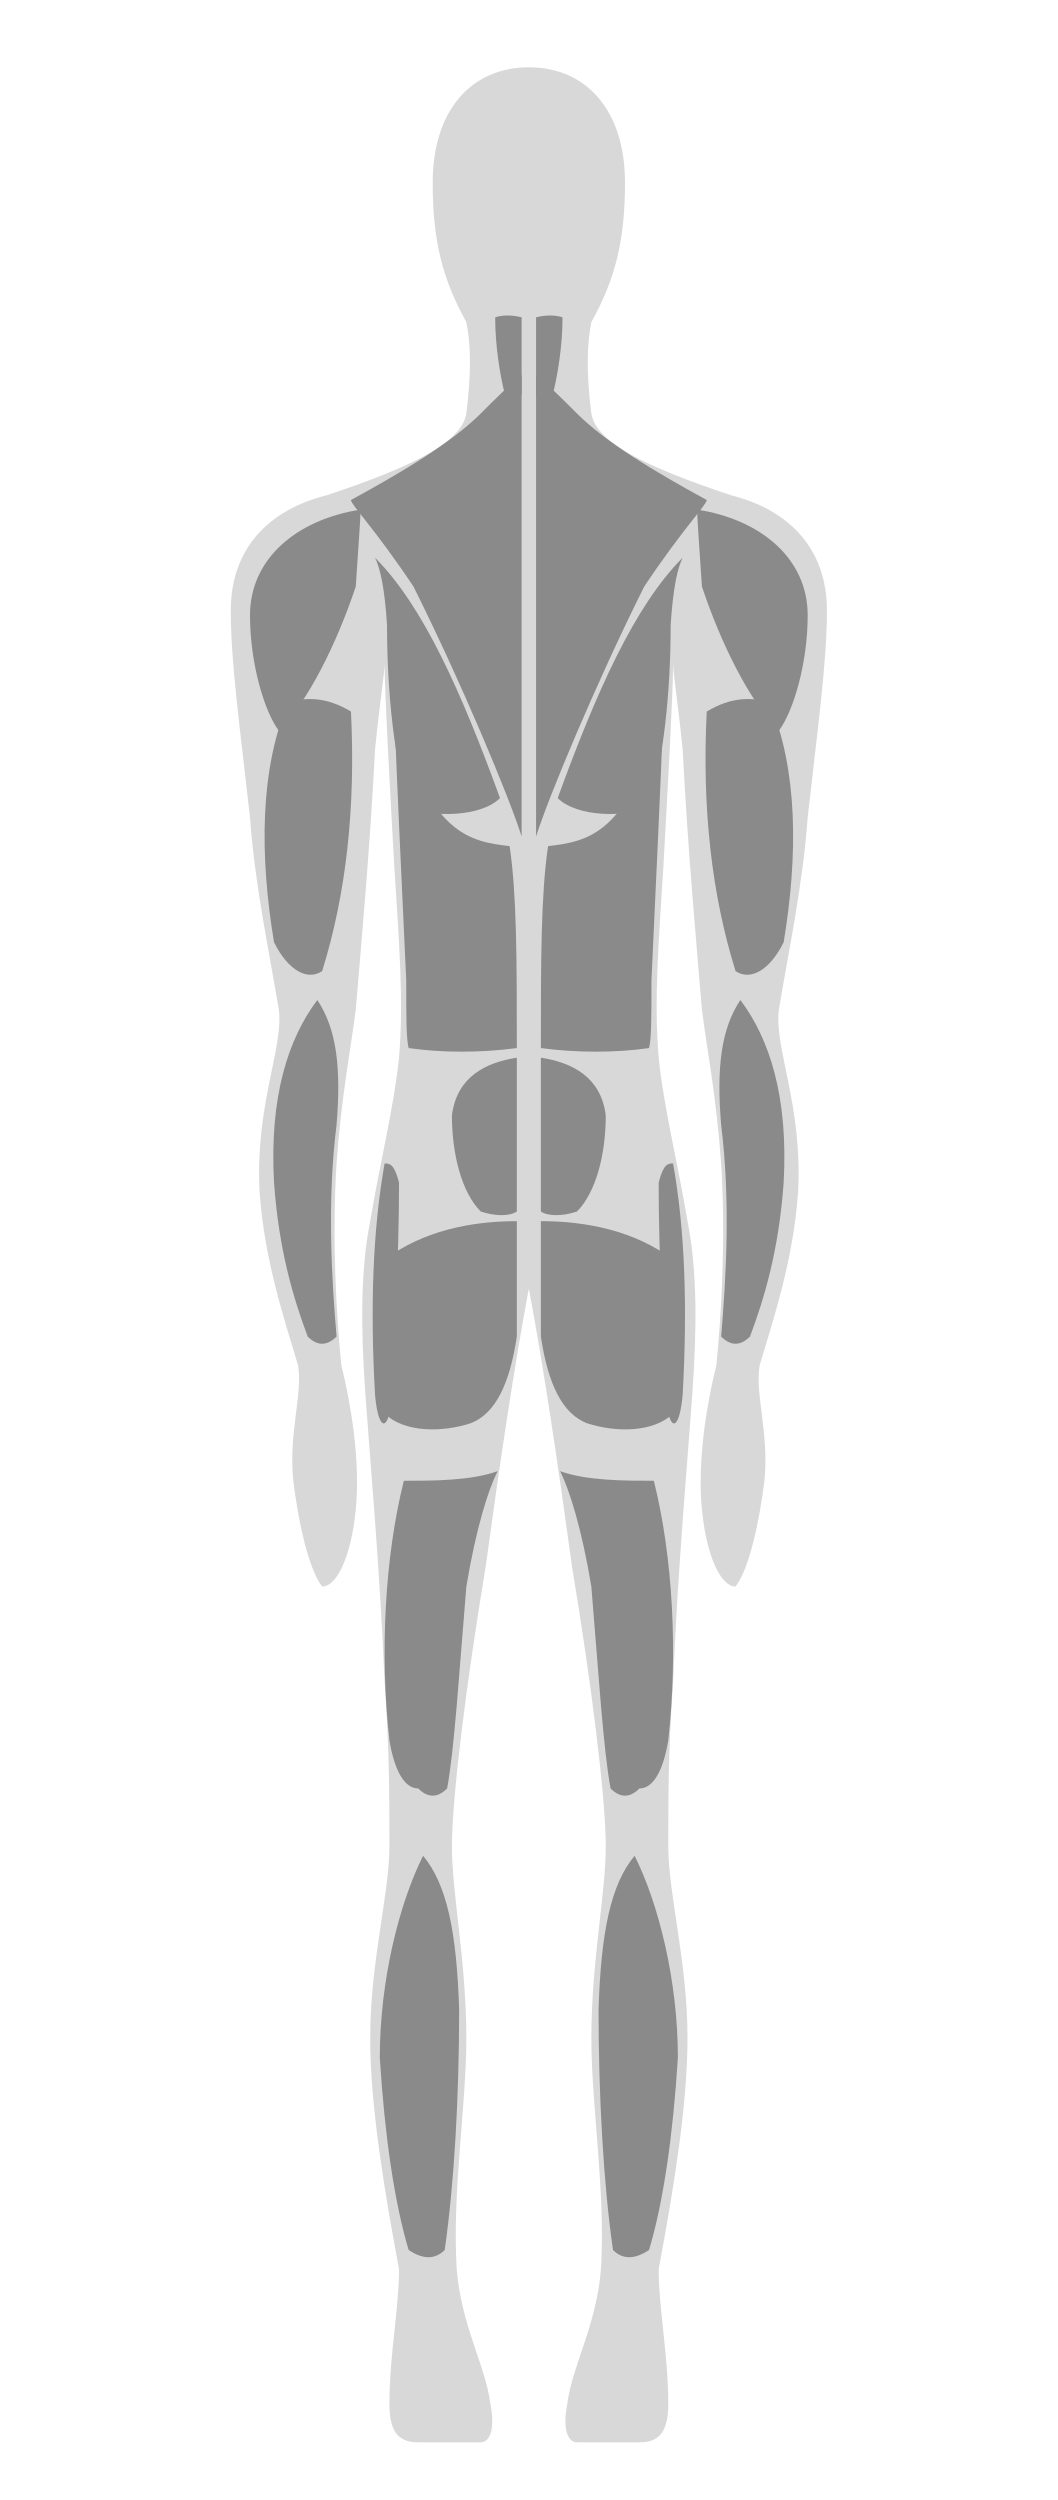
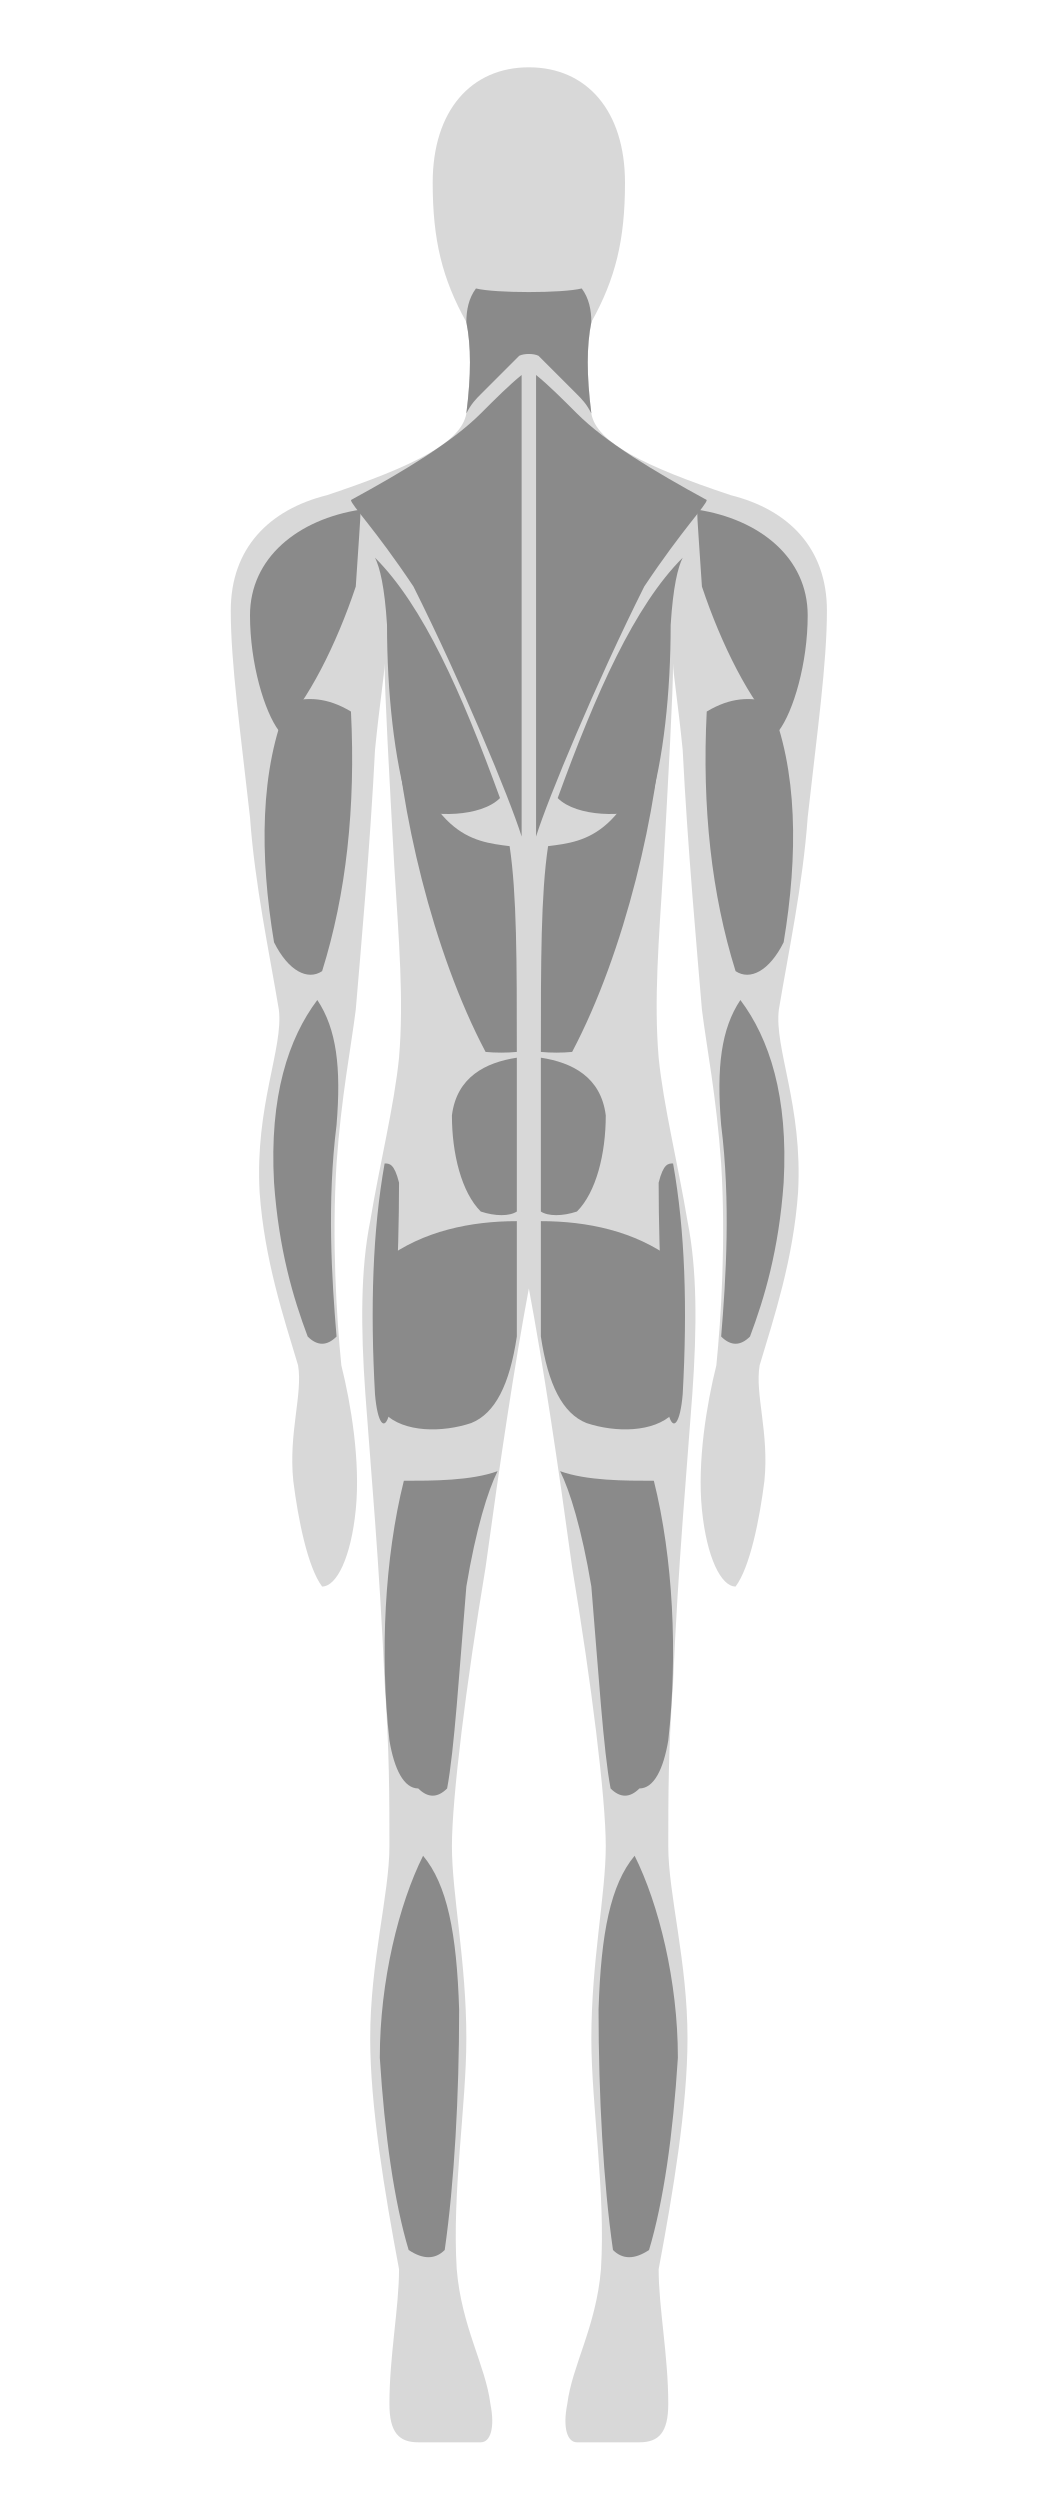
<svg xmlns="http://www.w3.org/2000/svg" viewBox="0 0 220 520" width="220" height="520">
  <path id="silhouette" fill="#D8D8D8" d="M 110 14 C 98 14 90 23 90 38 C 90 50 92 58 97 67 C 98 72 98 78 97 86 C 96 92 86 97 68 103 C 56 106 48 114 48 127 C 48 138 50 152 52 170 C 53 184 56 198 58 210 C 59 218 53 230 54 248 C 55 262 59 274 62 284 C 63 290 60 298 61 308 C 62 316 64 326 67 330 C 70 330 73 324 74 314 C 75 304 73 292 71 284 C 70 274 69 258 70 242 C 71 228 73 218 74 210 C 75 198 77 176 78 156 C 79 146 80 140 80 138 C 80 144 81 162 82 180 C 83 196 84 208 83 220 C 82 230 79 242 77 254 C 75 264 75 276 76 290 C 77 304 79 326 80 350 C 81 364 81 374 81 384 C 81 394 77 408 77 424 C 77 438 80 456 83 472 C 83 480 81 490 81 500 C 81 506 83 508 87 508 C 91 508 96 508 100 508 C 102 508 103 505 102 500 C 101 492 96 484 95 472 C 94 456 97 438 97 424 C 97 408 94 394 94 384 C 94 374 97 350 101 326 C 104 304 107 284 110 268 C 113 284 116 304 119 326 C 123 350 126 374 126 384 C 126 394 123 408 123 424 C 123 438 126 456 125 472 C 124 484 119 492 118 500 C 117 505 118 508 120 508 C 124 508 129 508 133 508 C 137 508 139 506 139 500 C 139 490 137 480 137 472 C 140 456 143 438 143 424 C 143 408 139 394 139 384 C 139 374 139 364 140 350 C 141 326 143 304 144 290 C 145 276 145 264 143 254 C 141 242 138 230 137 220 C 136 208 137 196 138 180 C 139 162 140 144 140 138 C 140 140 141 146 142 156 C 143 176 145 198 146 210 C 147 218 149 228 150 242 C 151 258 150 274 149 284 C 147 292 145 304 146 314 C 147 324 150 330 153 330 C 156 326 158 316 159 308 C 160 298 157 290 158 284 C 161 274 165 262 166 248 C 167 230 161 218 162 210 C 164 198 167 184 168 170 C 170 152 172 138 172 127 C 172 114 164 106 152 103 C 134 97 124 92 123 86 C 122 78 122 72 123 67 C 128 58 130 50 130 38 C 130 23 122 14 110 14 Z" />
-   <path id="neck" fill="#8A8A8A" d="M 103 66 C 103 72 104 78 105 82 C 106 83 107 83 108.5 82 C 108.5 76 108.5 70 108.5 66 C 106.5 65.5 104.5 65.5 103 66 Z M 117.0 66.0 C 117.0 72.0 116.0 78.0 115.0 82.0 C 114.0 83.0 113.0 83.0 111.5 82.0 C 111.5 76.0 111.5 70.0 111.5 66.0 C 113.5 65.5 115.5 65.5 117.0 66.0 Z" />
+   <path id="neck" fill="#8A8A8A" d="M 99 60 C 103 61 117 61 121 60 C 122.5 62 123 64.5 123 67 C 122 72 122 78 123 86 C 122 84 121 83 120 82 C 117 79 114 76 112 74 C 111 73.5 109 73.5 108 74 C 106 76 103 79 100 82 C 99 83 98 84 97 86 C 98 78 98 72 97 67 C 97 64.5 97.5 62 99 60 Z" />
  <path id="traps" fill="#8A8A8A" d="M 108.5 78 C 108.5 110 108.5 142 108.5 174 C 106 166 96 142 86 122 C 78 110 73 105 73 104 C 84 98 94 92 100 86 C 103 83 106 80 108.5 78 Z M 111.5 78.0 C 111.5 110.0 111.5 142.0 111.5 174.0 C 114.0 166.0 124.0 142.0 134.0 122.0 C 142.0 110.0 147.0 105.0 147.0 104.0 C 136.0 98.0 126.0 92.0 120.0 86.0 C 117.0 83.0 114.0 80.0 111.5 78.0 Z" />
  <path id="shoulders" fill="#8A8A8A" d="M 75 106 C 62 108 52 116 52 128 C 52 138 55 148 58 152 C 64 146 70 134 74 122 C 74.5 114 75 108 75 106 Z M 145.0 106.0 C 158.0 108.0 168.0 116.0 168.0 128.0 C 168.0 138.0 165.0 148.0 162.0 152.0 C 156.0 146.0 150.0 134.0 146.0 122.0 C 145.5 114.0 145.0 108.0 145.0 106.0 Z" />
  <path id="upper-back" fill="#8A8A8A" d="M 78 116 C 88 126 96 144 104 166 C 100 170 90 170 85 168 C 82 158 80.5 144 80.5 130 C 80 122 79 118 78 116 Z M 142.0 116.0 C 132.0 126.0 124.0 144.0 116.0 166.0 C 120.0 170.0 130.0 170.0 135.0 168.0 C 138.0 158.0 139.5 144.0 139.5 130.0 C 140.0 122.0 141.0 118.0 142.0 116.0 Z" />
-   <path id="lats" fill="#8A8A8A" d="M 82 147 C 82.5 162 83.5 182 84.5 204 C 84.5 212 84.5 216 85 218 C 92 219 100 219 107.5 218 C 107.5 200 107.5 186 106 176 C 98 175 89 174 82 147 Z M 138.0 147.0 C 137.5 162.0 136.5 182.0 135.5 204.0 C 135.5 212.0 135.5 216.0 135.0 218.0 C 128.0 219.0 120.0 219.0 112.5 218.0 C 112.5 200.0 112.5 186.0 114.0 176.0 C 122.0 175.0 131.0 174.0 138.0 147.0 Z" />
+   <path id="lats" fill="#8A8A8A" d="M 82 147 C 83 168 90 198 101 218.8 C 103 219 105.5 219 107.5 218.8 C 107.5 200 107.5 186 106 176 C 98 175 89 174 82 147 Z M 138.0 147.0 C 137.0 168.0 130.0 198.0 119.0 218.8 C 117.0 219.0 114.5 219.0 112.5 218.8 C 112.5 200.0 112.5 186.0 114.0 176.0 C 122.0 175.0 131.0 174.0 138.0 147.0 Z" />
  <path id="lower-back" fill="#8A8A8A" d="M 107.5 220 C 101 221 95 224 94 232 C 94 240 96 248 100 252 C 103 253 106 253 107.5 252 C 107.5 242 107.5 230 107.5 220 Z M 112.5 220.0 C 119.0 221.0 125.0 224.0 126.0 232.0 C 126.0 240.0 124.0 248.0 120.0 252.0 C 117.0 253.0 114.0 253.0 112.5 252.0 C 112.5 242.0 112.5 230.0 112.5 220.0 Z" />
  <path id="triceps" fill="#8A8A8A" d="M 60 146 C 54 160 54 178 57 196 C 60 202 64 204 67 202 C 72 186 74 168 73 148 C 68 145 64 145 60 146 Z M 160.0 146.0 C 166.0 160.0 166.0 178.0 163.0 196.0 C 160.0 202.0 156.0 204.0 153.0 202.0 C 148.0 186.0 146.0 168.0 147.0 148.0 C 152.0 145.0 156.0 145.0 160.0 146.0 Z" />
  <path id="forearms" fill="#8A8A8A" d="M 66 208 C 60 216 56 228 57 246 C 58 260 61 270 64 278 C 66 280 68 280 70 278 C 69 266 68 250 70 234 C 71 222 70 214 66 208 Z M 154.0 208.0 C 160.0 216.0 164.0 228.0 163.0 246.0 C 162.0 260.0 159.0 270.0 156.0 278.0 C 154.0 280.0 152.0 280.0 150.0 278.0 C 151.0 266.0 152.0 250.0 150.0 234.0 C 149.0 222.0 150.0 214.0 154.0 208.0 Z" />
  <path id="glutes" fill="#8A8A8A" d="M 107.5 254 C 98 254 88 256 80 262 C 77 274 77 286 80 294 C 84 298 92 298 98 296 C 103 294 106 288 107.5 278 C 107.5 270 107.5 262 107.5 254 Z M 112.5 254.0 C 122.0 254.0 132.0 256.0 140.0 262.0 C 143.0 274.0 143.0 286.0 140.0 294.0 C 136.0 298.0 128.0 298.0 122.0 296.0 C 117.0 294.0 114.0 288.0 112.5 278.0 C 112.5 270.0 112.5 262.0 112.5 254.0 Z" />
  <path id="hamstrings" fill="#8A8A8A" d="M 84 308 C 80 324 79 344 81 362 C 82 368 84 372 87 372 C 89 374 91 374 93 372 C 94.5 364 95.5 348 97 330 C 99 318 101.5 310 103.5 306 C 98 308 90 308 84 308 Z M 136.0 308.0 C 140.0 324.0 141.0 344.0 139.0 362.0 C 138.0 368.0 136.0 372.0 133.0 372.0 C 131.0 374.0 129.0 374.0 127.0 372.0 C 125.5 364.0 124.5 348.0 123.0 330.0 C 121.0 318.0 118.5 310.0 116.5 306.0 C 122.0 308.0 130.0 308.0 136.0 308.0 Z" />
  <path id="abductors" fill="#8A8A8A" d="M 80 242 C 77.5 256 77 272 78 290 C 78.5 296 80 298 81 294 C 82 280 83 262 83 246 C 82 242 81 242 80 242 Z M 140.0 242.0 C 142.5 256.0 143.0 272.0 142.0 290.0 C 141.5 296.0 140.0 298.0 139.0 294.0 C 138.0 280.0 137.0 262.0 137.0 246.0 C 138.0 242.0 139.0 242.0 140.0 242.0 Z" />
  <path id="lower-legs" fill="#8A8A8A" d="M 88 386 C 83 396 79 412 79 428 C 80 444 82 458 85 468 C 88 470 90.5 470 92.5 468 C 94.5 454 95.5 436 95.5 418 C 95 402 93 392 88 386 Z M 132.0 386.0 C 137.0 396.0 141.0 412.0 141.0 428.0 C 140.0 444.0 138.0 458.0 135.0 468.0 C 132.0 470.0 129.5 470.0 127.5 468.0 C 125.5 454.0 124.5 436.0 124.5 418.0 C 125.0 402.0 127.0 392.0 132.0 386.0 Z" />
</svg>
